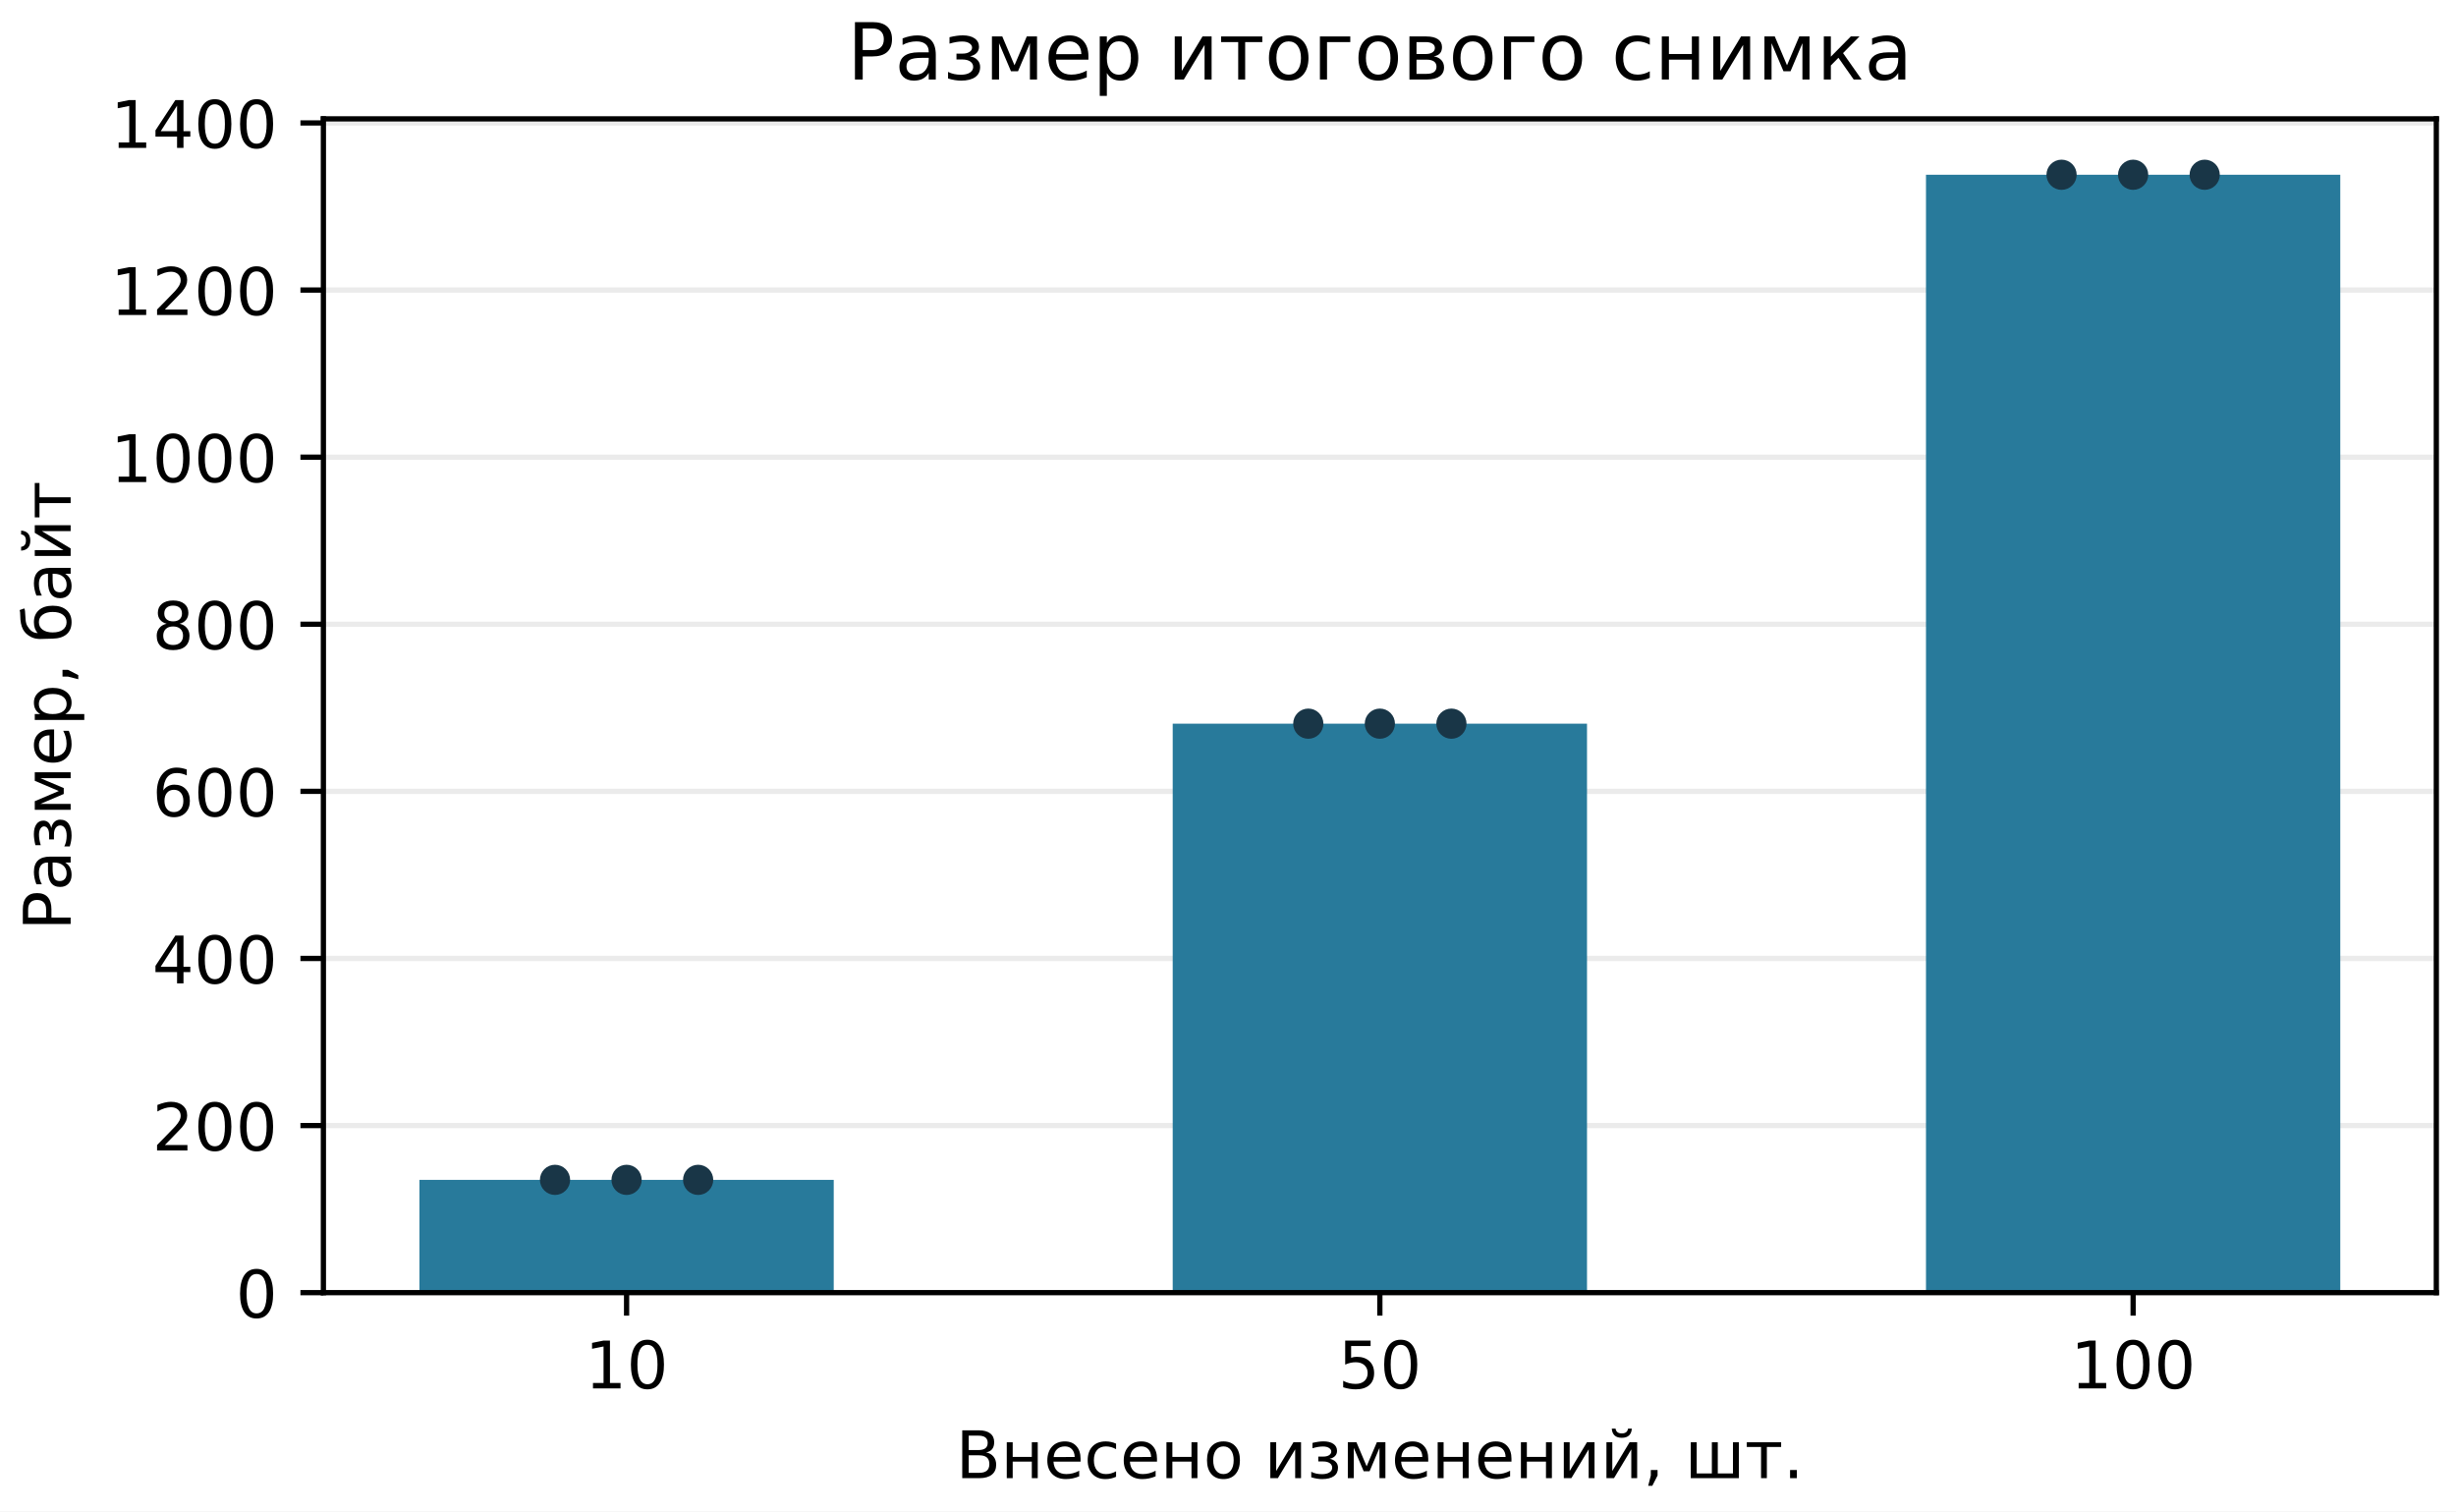
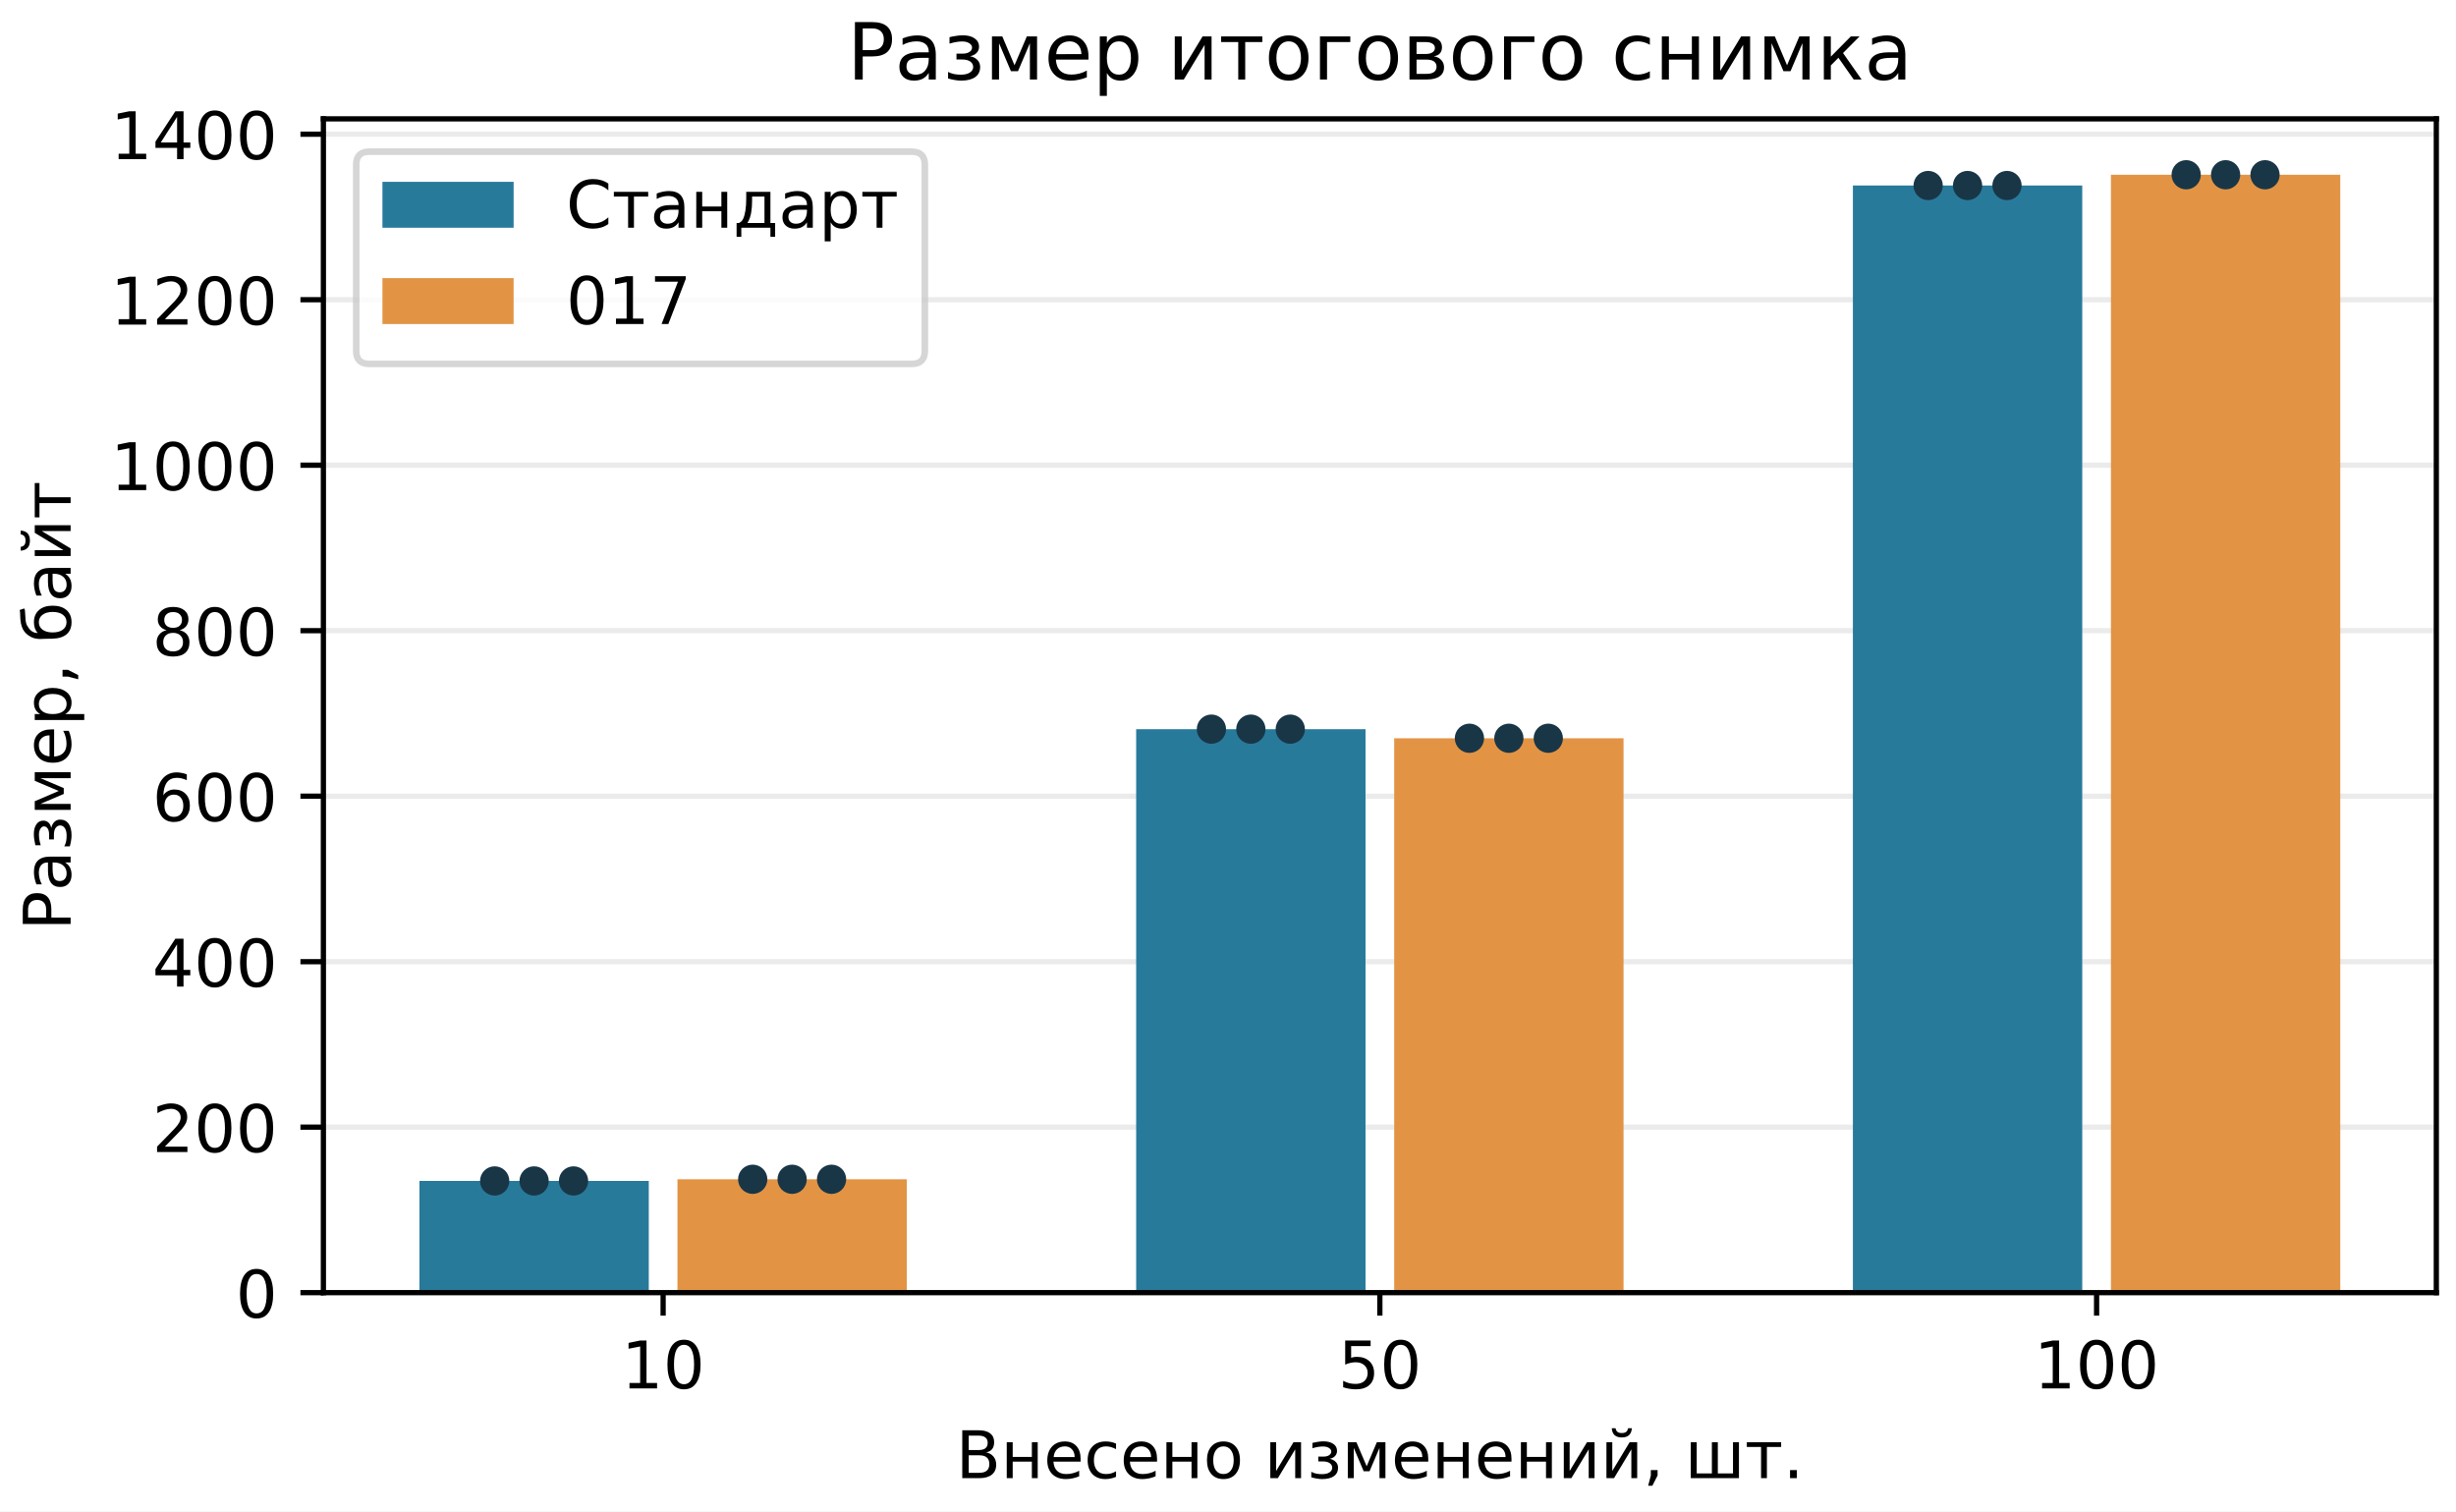
<svg xmlns="http://www.w3.org/2000/svg" xmlns:xlink="http://www.w3.org/1999/xlink" width="374.4pt" height="230.4pt" viewBox="0 0 374.4 230.4" version="1.1">
  <defs>
    <style type="text/css">*{stroke-linejoin: round; stroke-linecap: butt}</style>
  </defs>
  <g id="figure_1">
    <g id="patch_1">
      <path d="M 0 230.4 L 374.4 230.4 L 374.4 0 L 0 0 z " style="fill: #ffffff" />
    </g>
    <g id="axes_1">
      <g id="patch_2">
        <path d="M 49.299 197.044 L 371.4 197.044 L 371.4 18.118 L 49.299 18.118 z " style="fill: #ffffff" />
      </g>
      <g id="matplotlib.axis_1">
        <g id="xtick_1">
          <g id="line2d_1">
            <defs>
-               <path id="m72850b27a0" d="M 0 0 L 0 3.5 " style="stroke: #000000; stroke-width: 0.8" />
+               <path id="mfcc1b0ffeb" d="M 0 0 L 0 3.5 " style="stroke: #000000; stroke-width: 0.8" />
            </defs>
            <g>
-               <use xlink:href="#m72850b27a0" x="95.518" y="197.044" style="stroke: #000000; stroke-width: 0.8" />
+               <use xlink:href="#mfcc1b0ffeb" x="101.088" y="197.044" style="stroke: #000000; stroke-width: 0.8" />
            </g>
          </g>
          <g id="text_1">
-             <g transform="translate(89.15567 211.6419) scale(0.1 -0.1)">
-               <defs>
-                 <path id="DejaVuSans-31" d="M 794 531 L 1825 531 L 1825 4091 L 703 3866 L 703 4441 L 1819 4666 L 2450 4666 L 2450 531 L 3481 531 L 3481 0 L 794 0 L 794 531 z " transform="scale(0.015625)" />
-                 <path id="DejaVuSans-30" d="M 2034 4250 Q 1547 4250 1301 3770 Q 1056 3291 1056 2328 Q 1056 1369 1301 889 Q 1547 409 2034 409 Q 2525 409 2770 889 Q 3016 1369 3016 2328 Q 3016 3291 2770 3770 Q 2525 4250 2034 4250 z M 2034 4750 Q 2819 4750 3233 4129 Q 3647 3509 3647 2328 Q 3647 1150 3233 529 Q 2819 -91 2034 -91 Q 1250 -91 836 529 Q 422 1150 422 2328 Q 422 3509 836 4129 Q 1250 4750 2034 4750 z " transform="scale(0.015625)" />
-               </defs>
-               <use xlink:href="#DejaVuSans-31" />
-               <use xlink:href="#DejaVuSans-30" transform="translate(63.62305 0)" />
-             </g>
+             <text style="font-size: 10px; font-family: 'DejaVu Sans', 'Bitstream Vera Sans', 'Computer Modern Sans Serif', 'Lucida Grande', 'Verdana', 'Geneva', 'Lucid', 'Arial', 'Helvetica', 'Avant Garde', sans-serif; text-anchor: middle" x="101.088" y="211.642" transform="rotate(-0 101.0883 211.6419)">10</text>
          </g>
        </g>
        <g id="xtick_2">
          <g id="line2d_2">
            <g>
-               <use xlink:href="#m72850b27a0" x="210.349" y="197.044" style="stroke: #000000; stroke-width: 0.8" />
+               <use xlink:href="#mfcc1b0ffeb" x="210.349" y="197.044" style="stroke: #000000; stroke-width: 0.8" />
            </g>
          </g>
          <g id="text_2">
-             <g transform="translate(203.9867 211.6419) scale(0.1 -0.1)">
-               <defs>
-                 <path id="DejaVuSans-35" d="M 691 4666 L 3169 4666 L 3169 4134 L 1269 4134 L 1269 2991 Q 1406 3038 1543 3061 Q 1681 3084 1819 3084 Q 2600 3084 3056 2656 Q 3513 2228 3513 1497 Q 3513 744 3044 326 Q 2575 -91 1722 -91 Q 1428 -91 1123 -41 Q 819 9 494 109 L 494 744 Q 775 591 1075 516 Q 1375 441 1709 441 Q 2250 441 2565 725 Q 2881 1009 2881 1497 Q 2881 1984 2565 2268 Q 2250 2553 1709 2553 Q 1456 2553 1204 2497 Q 953 2441 691 2322 L 691 4666 z " transform="scale(0.015625)" />
-               </defs>
-               <use xlink:href="#DejaVuSans-35" />
-               <use xlink:href="#DejaVuSans-30" transform="translate(63.62305 0)" />
-             </g>
+             <text style="font-size: 10px; font-family: 'DejaVu Sans', 'Bitstream Vera Sans', 'Computer Modern Sans Serif', 'Lucida Grande', 'Verdana', 'Geneva', 'Lucid', 'Arial', 'Helvetica', 'Avant Garde', sans-serif; text-anchor: middle" x="210.349" y="211.642" transform="rotate(-0 210.3492 211.6419)">50</text>
          </g>
        </g>
        <g id="xtick_3">
          <g id="line2d_3">
            <g>
-               <use xlink:href="#m72850b27a0" x="325.18" y="197.044" style="stroke: #000000; stroke-width: 0.8" />
+               <use xlink:href="#mfcc1b0ffeb" x="319.61" y="197.044" style="stroke: #000000; stroke-width: 0.8" />
            </g>
          </g>
          <g id="text_3">
-             <g transform="translate(315.6365 211.6419) scale(0.1 -0.1)">
-               <use xlink:href="#DejaVuSans-31" />
-               <use xlink:href="#DejaVuSans-30" transform="translate(63.62305 0)" />
-               <use xlink:href="#DejaVuSans-30" transform="translate(127.2461 0)" />
-             </g>
+             <text style="font-size: 10px; font-family: 'DejaVu Sans', 'Bitstream Vera Sans', 'Computer Modern Sans Serif', 'Lucida Grande', 'Verdana', 'Geneva', 'Lucid', 'Arial', 'Helvetica', 'Avant Garde', sans-serif; text-anchor: middle" x="319.61" y="211.642" transform="rotate(-0 319.6101 211.6419)">100</text>
          </g>
        </g>
        <g id="text_4">
-           <g transform="translate(145.707 225.3201) scale(0.1 -0.1)">
-             <defs>
-               <path id="DejaVuSans-412" d="M 1259 2228 L 1259 519 L 2272 519 Q 2781 519 3026 730 Q 3272 941 3272 1375 Q 3272 1813 3026 2020 Q 2781 2228 2272 2228 L 1259 2228 z M 1259 4147 L 1259 2741 L 2194 2741 Q 2656 2741 2882 2914 Q 3109 3088 3109 3444 Q 3109 3797 2882 3972 Q 2656 4147 2194 4147 L 1259 4147 z M 628 4666 L 2241 4666 Q 2963 4666 3353 4366 Q 3744 4066 3744 3513 Q 3744 3084 3544 2831 Q 3344 2578 2956 2516 Q 3422 2416 3680 2098 Q 3938 1781 3938 1306 Q 3938 681 3513 340 Q 3088 0 2303 0 L 628 0 L 628 4666 z " transform="scale(0.015625)" />
-               <path id="DejaVuSans-43d" d="M 581 3500 L 1159 3500 L 1159 2072 L 3025 2072 L 3025 3500 L 3603 3500 L 3603 0 L 3025 0 L 3025 1613 L 1159 1613 L 1159 0 L 581 0 L 581 3500 z " transform="scale(0.015625)" />
-               <path id="DejaVuSans-435" d="M 3597 1894 L 3597 1613 L 953 1613 Q 991 1019 1311 708 Q 1631 397 2203 397 Q 2534 397 2845 478 Q 3156 559 3463 722 L 3463 178 Q 3153 47 2828 -22 Q 2503 -91 2169 -91 Q 1331 -91 842 396 Q 353 884 353 1716 Q 353 2575 817 3079 Q 1281 3584 2069 3584 Q 2775 3584 3186 3129 Q 3597 2675 3597 1894 z M 3022 2063 Q 3016 2534 2758 2815 Q 2500 3097 2075 3097 Q 1594 3097 1305 2825 Q 1016 2553 972 2059 L 3022 2063 z " transform="scale(0.015625)" />
-               <path id="DejaVuSans-441" d="M 3122 3366 L 3122 2828 Q 2878 2963 2633 3030 Q 2388 3097 2138 3097 Q 1578 3097 1268 2742 Q 959 2388 959 1747 Q 959 1106 1268 751 Q 1578 397 2138 397 Q 2388 397 2633 464 Q 2878 531 3122 666 L 3122 134 Q 2881 22 2623 -34 Q 2366 -91 2075 -91 Q 1284 -91 818 406 Q 353 903 353 1747 Q 353 2603 823 3093 Q 1294 3584 2113 3584 Q 2378 3584 2631 3529 Q 2884 3475 3122 3366 z " transform="scale(0.015625)" />
-               <path id="DejaVuSans-43e" d="M 1959 3097 Q 1497 3097 1228 2736 Q 959 2375 959 1747 Q 959 1119 1226 758 Q 1494 397 1959 397 Q 2419 397 2687 759 Q 2956 1122 2956 1747 Q 2956 2369 2687 2733 Q 2419 3097 1959 3097 z M 1959 3584 Q 2709 3584 3137 3096 Q 3566 2609 3566 1747 Q 3566 888 3137 398 Q 2709 -91 1959 -91 Q 1206 -91 779 398 Q 353 888 353 1747 Q 353 2609 779 3096 Q 1206 3584 1959 3584 z " transform="scale(0.015625)" />
-               <path id="DejaVuSans-20" transform="scale(0.015625)" />
-               <path id="DejaVuSans-438" d="M 3578 3500 L 3578 0 L 3006 0 L 3006 2809 L 1319 0 L 581 0 L 581 3500 L 1153 3500 L 1153 697 L 2838 3500 L 3578 3500 z " transform="scale(0.015625)" />
-               <path id="DejaVuSans-437" d="M 2206 1888 Q 2594 1813 2809 1584 Q 3025 1356 3025 1019 Q 3025 478 2622 193 Q 2219 -91 1475 -91 Q 1225 -91 961 -47 Q 697 -3 416 84 L 416 619 Q 638 503 903 445 Q 1169 388 1459 388 Q 1931 388 2195 563 Q 2459 738 2459 1019 Q 2459 1294 2225 1461 Q 1991 1628 1563 1628 L 1100 1628 L 1100 2103 L 1584 2103 Q 1947 2103 2158 2242 Q 2369 2381 2369 2600 Q 2369 2800 2151 2944 Q 1934 3088 1563 3088 Q 1341 3088 1089 3047 Q 838 3006 534 2916 L 534 3438 Q 841 3513 1106 3550 Q 1372 3588 1609 3588 Q 2222 3588 2576 3342 Q 2931 3097 2931 2656 Q 2931 2366 2743 2164 Q 2556 1963 2206 1888 z " transform="scale(0.015625)" />
-               <path id="DejaVuSans-43c" d="M 581 3500 L 1422 3500 L 2416 1156 L 3413 3500 L 4247 3500 L 4247 0 L 3669 0 L 3669 2950 L 2703 672 L 2128 672 L 1159 2950 L 1159 0 L 581 0 L 581 3500 z " transform="scale(0.015625)" />
-               <path id="DejaVuSans-439" d="M 3578 3500 L 3578 0 L 3006 0 L 3006 2809 L 1319 0 L 581 0 L 581 3500 L 1153 3500 L 1153 697 L 2838 3500 L 3578 3500 z M 1102 4833 L 1471 4833 Q 1505 4599 1656 4481 Q 1808 4364 2080 4364 Q 2349 4364 2499 4480 Q 2649 4596 2689 4833 L 3058 4833 Q 3027 4386 2780 4161 Q 2533 3936 2080 3936 Q 1627 3936 1380 4161 Q 1133 4386 1102 4833 z " transform="scale(0.015625)" />
-               <path id="DejaVuSans-2c" d="M 750 794 L 1409 794 L 1409 256 L 897 -744 L 494 -744 L 750 256 L 750 794 z " transform="scale(0.015625)" />
-               <path id="DejaVuSans-448" d="M 3216 459 L 4697 459 L 4697 3500 L 5275 3500 L 5275 0 L 581 0 L 581 3500 L 1159 3500 L 1159 459 L 2638 459 L 2638 3500 L 3216 3500 L 3216 459 z " transform="scale(0.015625)" />
-               <path id="DejaVuSans-442" d="M 188 3500 L 3541 3500 L 3541 3041 L 2147 3041 L 2147 0 L 1581 0 L 1581 3041 L 188 3041 L 188 3500 z " transform="scale(0.015625)" />
-               <path id="DejaVuSans-2e" d="M 684 794 L 1344 794 L 1344 0 L 684 0 L 684 794 z " transform="scale(0.015625)" />
-             </defs>
-             <use xlink:href="#DejaVuSans-412" />
-             <use xlink:href="#DejaVuSans-43d" transform="translate(68.60352 0)" />
-             <use xlink:href="#DejaVuSans-435" transform="translate(133.9844 0)" />
-             <use xlink:href="#DejaVuSans-441" transform="translate(195.5078 0)" />
-             <use xlink:href="#DejaVuSans-435" transform="translate(250.4883 0)" />
-             <use xlink:href="#DejaVuSans-43d" transform="translate(312.0117 0)" />
-             <use xlink:href="#DejaVuSans-43e" transform="translate(377.3926 0)" />
-             <use xlink:href="#DejaVuSans-20" transform="translate(438.5742 0)" />
-             <use xlink:href="#DejaVuSans-438" transform="translate(470.3613 0)" />
-             <use xlink:href="#DejaVuSans-437" transform="translate(535.3516 0)" />
-             <use xlink:href="#DejaVuSans-43c" transform="translate(588.5254 0)" />
-             <use xlink:href="#DejaVuSans-435" transform="translate(663.9648 0)" />
-             <use xlink:href="#DejaVuSans-43d" transform="translate(725.4883 0)" />
-             <use xlink:href="#DejaVuSans-435" transform="translate(790.8691 0)" />
-             <use xlink:href="#DejaVuSans-43d" transform="translate(852.3926 0)" />
-             <use xlink:href="#DejaVuSans-438" transform="translate(917.7734 0)" />
-             <use xlink:href="#DejaVuSans-439" transform="translate(982.7637 0)" />
-             <use xlink:href="#DejaVuSans-2c" transform="translate(1047.754 0)" />
-             <use xlink:href="#DejaVuSans-20" transform="translate(1079.541 0)" />
-             <use xlink:href="#DejaVuSans-448" transform="translate(1111.328 0)" />
-             <use xlink:href="#DejaVuSans-442" transform="translate(1202.832 0)" />
-             <use xlink:href="#DejaVuSans-2e" transform="translate(1261.084 0)" />
-           </g>
+           <text style="font-size: 10px; font-family: 'DejaVu Sans', 'Bitstream Vera Sans', 'Computer Modern Sans Serif', 'Lucida Grande', 'Verdana', 'Geneva', 'Lucid', 'Arial', 'Helvetica', 'Avant Garde', sans-serif; text-anchor: middle" x="210.349" y="225.32" transform="rotate(-0 210.3492 225.3201)">Внесено изменений, шт.</text>
        </g>
      </g>
      <g id="matplotlib.axis_2">
        <g id="ytick_1">
          <g id="line2d_4">
-             <path d="M 49.299 197.044 L 371.4 197.044 " clip-path="url(#pb3dd361655)" style="fill: none; stroke: #b0b0b0; stroke-opacity: 0.25; stroke-width: 0.8; stroke-linecap: square" />
+             <path d="M 49.299 197.044 L 371.4 197.044 " clip-path="url(#p7e00e5579c)" style="fill: none; stroke: #b0b0b0; stroke-opacity: 0.25; stroke-width: 0.8; stroke-linecap: square" />
          </g>
          <g id="line2d_5">
            <defs>
-               <path id="mbbf3d2a7f2" d="M 0 0 L -3.5 0 " style="stroke: #000000; stroke-width: 0.8" />
+               <path id="md9b6c6f17f" d="M 0 0 L -3.5 0 " style="stroke: #000000; stroke-width: 0.8" />
            </defs>
            <g>
-               <use xlink:href="#mbbf3d2a7f2" x="49.299" y="197.044" style="stroke: #000000; stroke-width: 0.8" />
+               <use xlink:href="#md9b6c6f17f" x="49.299" y="197.044" style="stroke: #000000; stroke-width: 0.8" />
            </g>
          </g>
          <g id="text_5">
-             <g transform="translate(35.93618 200.8427) scale(0.1 -0.1)">
-               <use xlink:href="#DejaVuSans-30" />
-             </g>
+             <text style="font-size: 10px; font-family: 'DejaVu Sans', 'Bitstream Vera Sans', 'Computer Modern Sans Serif', 'Lucida Grande', 'Verdana', 'Geneva', 'Lucid', 'Arial', 'Helvetica', 'Avant Garde', sans-serif; text-anchor: end" x="42.299" y="200.843" transform="rotate(-0 42.29868 200.8427)">0</text>
          </g>
        </g>
        <g id="ytick_2">
          <g id="line2d_6">
-             <path d="M 49.299 171.572 L 371.4 171.572 " clip-path="url(#pb3dd361655)" style="fill: none; stroke: #b0b0b0; stroke-opacity: 0.25; stroke-width: 0.8; stroke-linecap: square" />
+             <path d="M 49.299 171.817 L 371.4 171.817 " clip-path="url(#p7e00e5579c)" style="fill: none; stroke: #b0b0b0; stroke-opacity: 0.25; stroke-width: 0.8; stroke-linecap: square" />
          </g>
          <g id="line2d_7">
            <g>
-               <use xlink:href="#mbbf3d2a7f2" x="49.299" y="171.572" style="stroke: #000000; stroke-width: 0.8" />
+               <use xlink:href="#md9b6c6f17f" x="49.299" y="171.817" style="stroke: #000000; stroke-width: 0.8" />
            </g>
          </g>
          <g id="text_6">
-             <g transform="translate(23.21118 175.3711) scale(0.1 -0.1)">
-               <defs>
-                 <path id="DejaVuSans-32" d="M 1228 531 L 3431 531 L 3431 0 L 469 0 L 469 531 Q 828 903 1448 1529 Q 2069 2156 2228 2338 Q 2531 2678 2651 2914 Q 2772 3150 2772 3378 Q 2772 3750 2511 3984 Q 2250 4219 1831 4219 Q 1534 4219 1204 4116 Q 875 4013 500 3803 L 500 4441 Q 881 4594 1212 4672 Q 1544 4750 1819 4750 Q 2544 4750 2975 4387 Q 3406 4025 3406 3419 Q 3406 3131 3298 2873 Q 3191 2616 2906 2266 Q 2828 2175 2409 1742 Q 1991 1309 1228 531 z " transform="scale(0.015625)" />
-               </defs>
-               <use xlink:href="#DejaVuSans-32" />
-               <use xlink:href="#DejaVuSans-30" transform="translate(63.62305 0)" />
-               <use xlink:href="#DejaVuSans-30" transform="translate(127.2461 0)" />
-             </g>
+             <text style="font-size: 10px; font-family: 'DejaVu Sans', 'Bitstream Vera Sans', 'Computer Modern Sans Serif', 'Lucida Grande', 'Verdana', 'Geneva', 'Lucid', 'Arial', 'Helvetica', 'Avant Garde', sans-serif; text-anchor: end" x="42.299" y="175.616" transform="rotate(-0 42.29868 175.6162)">200</text>
          </g>
        </g>
        <g id="ytick_3">
          <g id="line2d_8">
-             <path d="M 49.299 146.1 L 371.4 146.1 " clip-path="url(#pb3dd361655)" style="fill: none; stroke: #b0b0b0; stroke-opacity: 0.25; stroke-width: 0.8; stroke-linecap: square" />
+             <path d="M 49.299 146.591 L 371.4 146.591 " clip-path="url(#p7e00e5579c)" style="fill: none; stroke: #b0b0b0; stroke-opacity: 0.25; stroke-width: 0.8; stroke-linecap: square" />
          </g>
          <g id="line2d_9">
            <g>
-               <use xlink:href="#mbbf3d2a7f2" x="49.299" y="146.1" style="stroke: #000000; stroke-width: 0.8" />
+               <use xlink:href="#md9b6c6f17f" x="49.299" y="146.591" style="stroke: #000000; stroke-width: 0.8" />
            </g>
          </g>
          <g id="text_7">
-             <g transform="translate(23.21118 149.8996) scale(0.1 -0.1)">
-               <defs>
-                 <path id="DejaVuSans-34" d="M 2419 4116 L 825 1625 L 2419 1625 L 2419 4116 z M 2253 4666 L 3047 4666 L 3047 1625 L 3713 1625 L 3713 1100 L 3047 1100 L 3047 0 L 2419 0 L 2419 1100 L 313 1100 L 313 1709 L 2253 4666 z " transform="scale(0.015625)" />
-               </defs>
-               <use xlink:href="#DejaVuSans-34" />
-               <use xlink:href="#DejaVuSans-30" transform="translate(63.62305 0)" />
-               <use xlink:href="#DejaVuSans-30" transform="translate(127.2461 0)" />
-             </g>
+             <text style="font-size: 10px; font-family: 'DejaVu Sans', 'Bitstream Vera Sans', 'Computer Modern Sans Serif', 'Lucida Grande', 'Verdana', 'Geneva', 'Lucid', 'Arial', 'Helvetica', 'Avant Garde', sans-serif; text-anchor: end" x="42.299" y="150.39" transform="rotate(-0 42.29868 150.3898)">400</text>
          </g>
        </g>
        <g id="ytick_4">
          <g id="line2d_10">
-             <path d="M 49.299 120.629 L 371.4 120.629 " clip-path="url(#pb3dd361655)" style="fill: none; stroke: #b0b0b0; stroke-opacity: 0.25; stroke-width: 0.8; stroke-linecap: square" />
+             <path d="M 49.299 121.364 L 371.4 121.364 " clip-path="url(#p7e00e5579c)" style="fill: none; stroke: #b0b0b0; stroke-opacity: 0.25; stroke-width: 0.8; stroke-linecap: square" />
          </g>
          <g id="line2d_11">
            <g>
-               <use xlink:href="#mbbf3d2a7f2" x="49.299" y="120.629" style="stroke: #000000; stroke-width: 0.8" />
+               <use xlink:href="#md9b6c6f17f" x="49.299" y="121.364" style="stroke: #000000; stroke-width: 0.8" />
            </g>
          </g>
          <g id="text_8">
-             <g transform="translate(23.21118 124.428) scale(0.1 -0.1)">
-               <defs>
-                 <path id="DejaVuSans-36" d="M 2113 2584 Q 1688 2584 1439 2293 Q 1191 2003 1191 1497 Q 1191 994 1439 701 Q 1688 409 2113 409 Q 2538 409 2786 701 Q 3034 994 3034 1497 Q 3034 2003 2786 2293 Q 2538 2584 2113 2584 z M 3366 4563 L 3366 3988 Q 3128 4100 2886 4159 Q 2644 4219 2406 4219 Q 1781 4219 1451 3797 Q 1122 3375 1075 2522 Q 1259 2794 1537 2939 Q 1816 3084 2150 3084 Q 2853 3084 3261 2657 Q 3669 2231 3669 1497 Q 3669 778 3244 343 Q 2819 -91 2113 -91 Q 1303 -91 875 529 Q 447 1150 447 2328 Q 447 3434 972 4092 Q 1497 4750 2381 4750 Q 2619 4750 2861 4703 Q 3103 4656 3366 4563 z " transform="scale(0.015625)" />
-               </defs>
-               <use xlink:href="#DejaVuSans-36" />
-               <use xlink:href="#DejaVuSans-30" transform="translate(63.62305 0)" />
-               <use xlink:href="#DejaVuSans-30" transform="translate(127.2461 0)" />
-             </g>
+             <text style="font-size: 10px; font-family: 'DejaVu Sans', 'Bitstream Vera Sans', 'Computer Modern Sans Serif', 'Lucida Grande', 'Verdana', 'Geneva', 'Lucid', 'Arial', 'Helvetica', 'Avant Garde', sans-serif; text-anchor: end" x="42.299" y="125.163" transform="rotate(-0 42.29868 125.1633)">600</text>
          </g>
        </g>
        <g id="ytick_5">
          <g id="line2d_12">
-             <path d="M 49.299 95.157 L 371.4 95.157 " clip-path="url(#pb3dd361655)" style="fill: none; stroke: #b0b0b0; stroke-opacity: 0.25; stroke-width: 0.8; stroke-linecap: square" />
+             <path d="M 49.299 96.138 L 371.4 96.138 " clip-path="url(#p7e00e5579c)" style="fill: none; stroke: #b0b0b0; stroke-opacity: 0.25; stroke-width: 0.8; stroke-linecap: square" />
          </g>
          <g id="line2d_13">
            <g>
-               <use xlink:href="#mbbf3d2a7f2" x="49.299" y="95.157" style="stroke: #000000; stroke-width: 0.8" />
+               <use xlink:href="#md9b6c6f17f" x="49.299" y="96.138" style="stroke: #000000; stroke-width: 0.8" />
            </g>
          </g>
          <g id="text_9">
-             <g transform="translate(23.21118 98.95639) scale(0.1 -0.1)">
-               <defs>
-                 <path id="DejaVuSans-38" d="M 2034 2216 Q 1584 2216 1326 1975 Q 1069 1734 1069 1313 Q 1069 891 1326 650 Q 1584 409 2034 409 Q 2484 409 2743 651 Q 3003 894 3003 1313 Q 3003 1734 2745 1975 Q 2488 2216 2034 2216 z M 1403 2484 Q 997 2584 770 2862 Q 544 3141 544 3541 Q 544 4100 942 4425 Q 1341 4750 2034 4750 Q 2731 4750 3128 4425 Q 3525 4100 3525 3541 Q 3525 3141 3298 2862 Q 3072 2584 2669 2484 Q 3125 2378 3379 2068 Q 3634 1759 3634 1313 Q 3634 634 3220 271 Q 2806 -91 2034 -91 Q 1263 -91 848 271 Q 434 634 434 1313 Q 434 1759 690 2068 Q 947 2378 1403 2484 z M 1172 3481 Q 1172 3119 1398 2916 Q 1625 2713 2034 2713 Q 2441 2713 2670 2916 Q 2900 3119 2900 3481 Q 2900 3844 2670 4047 Q 2441 4250 2034 4250 Q 1625 4250 1398 4047 Q 1172 3844 1172 3481 z " transform="scale(0.015625)" />
-               </defs>
-               <use xlink:href="#DejaVuSans-38" />
-               <use xlink:href="#DejaVuSans-30" transform="translate(63.62305 0)" />
-               <use xlink:href="#DejaVuSans-30" transform="translate(127.2461 0)" />
-             </g>
+             <text style="font-size: 10px; font-family: 'DejaVu Sans', 'Bitstream Vera Sans', 'Computer Modern Sans Serif', 'Lucida Grande', 'Verdana', 'Geneva', 'Lucid', 'Arial', 'Helvetica', 'Avant Garde', sans-serif; text-anchor: end" x="42.299" y="99.937" transform="rotate(-0 42.29868 99.93679)">800</text>
          </g>
        </g>
        <g id="ytick_6">
          <g id="line2d_14">
-             <path d="M 49.299 69.686 L 371.4 69.686 " clip-path="url(#pb3dd361655)" style="fill: none; stroke: #b0b0b0; stroke-opacity: 0.25; stroke-width: 0.8; stroke-linecap: square" />
+             <path d="M 49.299 70.911 L 371.4 70.911 " clip-path="url(#p7e00e5579c)" style="fill: none; stroke: #b0b0b0; stroke-opacity: 0.25; stroke-width: 0.8; stroke-linecap: square" />
          </g>
          <g id="line2d_15">
            <g>
-               <use xlink:href="#mbbf3d2a7f2" x="49.299" y="69.686" style="stroke: #000000; stroke-width: 0.8" />
+               <use xlink:href="#md9b6c6f17f" x="49.299" y="70.911" style="stroke: #000000; stroke-width: 0.8" />
            </g>
          </g>
          <g id="text_10">
-             <g transform="translate(16.84868 73.48481) scale(0.1 -0.1)">
-               <use xlink:href="#DejaVuSans-31" />
-               <use xlink:href="#DejaVuSans-30" transform="translate(63.62305 0)" />
-               <use xlink:href="#DejaVuSans-30" transform="translate(127.2461 0)" />
-               <use xlink:href="#DejaVuSans-30" transform="translate(190.8691 0)" />
-             </g>
+             <text style="font-size: 10px; font-family: 'DejaVu Sans', 'Bitstream Vera Sans', 'Computer Modern Sans Serif', 'Lucida Grande', 'Verdana', 'Geneva', 'Lucid', 'Arial', 'Helvetica', 'Avant Garde', sans-serif; text-anchor: end" x="42.299" y="74.71" transform="rotate(-0 42.29868 74.71031)">1000</text>
          </g>
        </g>
        <g id="ytick_7">
          <g id="line2d_16">
-             <path d="M 49.299 44.214 L 371.4 44.214 " clip-path="url(#pb3dd361655)" style="fill: none; stroke: #b0b0b0; stroke-opacity: 0.25; stroke-width: 0.8; stroke-linecap: square" />
+             <path d="M 49.299 45.685 L 371.4 45.685 " clip-path="url(#p7e00e5579c)" style="fill: none; stroke: #b0b0b0; stroke-opacity: 0.25; stroke-width: 0.8; stroke-linecap: square" />
          </g>
          <g id="line2d_17">
            <g>
-               <use xlink:href="#mbbf3d2a7f2" x="49.299" y="44.214" style="stroke: #000000; stroke-width: 0.8" />
+               <use xlink:href="#md9b6c6f17f" x="49.299" y="45.685" style="stroke: #000000; stroke-width: 0.8" />
            </g>
          </g>
          <g id="text_11">
-             <g transform="translate(16.84868 48.01322) scale(0.1 -0.1)">
-               <use xlink:href="#DejaVuSans-31" />
-               <use xlink:href="#DejaVuSans-32" transform="translate(63.62305 0)" />
-               <use xlink:href="#DejaVuSans-30" transform="translate(127.2461 0)" />
-               <use xlink:href="#DejaVuSans-30" transform="translate(190.8691 0)" />
-             </g>
+             <text style="font-size: 10px; font-family: 'DejaVu Sans', 'Bitstream Vera Sans', 'Computer Modern Sans Serif', 'Lucida Grande', 'Verdana', 'Geneva', 'Lucid', 'Arial', 'Helvetica', 'Avant Garde', sans-serif; text-anchor: end" x="42.299" y="49.484" transform="rotate(-0 42.29868 49.48382)">1200</text>
          </g>
        </g>
        <g id="ytick_8">
          <g id="line2d_18">
-             <path d="M 49.299 18.742 L 371.4 18.742 " clip-path="url(#pb3dd361655)" style="fill: none; stroke: #b0b0b0; stroke-opacity: 0.25; stroke-width: 0.8; stroke-linecap: square" />
+             <path d="M 49.299 20.458 L 371.4 20.458 " clip-path="url(#p7e00e5579c)" style="fill: none; stroke: #b0b0b0; stroke-opacity: 0.25; stroke-width: 0.8; stroke-linecap: square" />
          </g>
          <g id="line2d_19">
            <g>
-               <use xlink:href="#mbbf3d2a7f2" x="49.299" y="18.742" style="stroke: #000000; stroke-width: 0.8" />
+               <use xlink:href="#md9b6c6f17f" x="49.299" y="20.458" style="stroke: #000000; stroke-width: 0.8" />
            </g>
          </g>
          <g id="text_12">
-             <g transform="translate(16.84868 22.54164) scale(0.1 -0.1)">
-               <use xlink:href="#DejaVuSans-31" />
-               <use xlink:href="#DejaVuSans-34" transform="translate(63.62305 0)" />
-               <use xlink:href="#DejaVuSans-30" transform="translate(127.2461 0)" />
-               <use xlink:href="#DejaVuSans-30" transform="translate(190.8691 0)" />
-             </g>
+             <text style="font-size: 10px; font-family: 'DejaVu Sans', 'Bitstream Vera Sans', 'Computer Modern Sans Serif', 'Lucida Grande', 'Verdana', 'Geneva', 'Lucid', 'Arial', 'Helvetica', 'Avant Garde', sans-serif; text-anchor: end" x="42.299" y="24.257" transform="rotate(-0 42.29868 24.25734)">1400</text>
          </g>
        </g>
        <g id="text_13">
-           <g transform="translate(10.76899 141.8286) rotate(-90) scale(0.1 -0.1)">
-             <defs>
-               <path id="DejaVuSans-420" d="M 1259 4147 L 1259 2394 L 2053 2394 Q 2494 2394 2734 2622 Q 2975 2850 2975 3272 Q 2975 3691 2734 3919 Q 2494 4147 2053 4147 L 1259 4147 z M 628 4666 L 2053 4666 Q 2838 4666 3239 4311 Q 3641 3956 3641 3272 Q 3641 2581 3239 2228 Q 2838 1875 2053 1875 L 1259 1875 L 1259 0 L 628 0 L 628 4666 z " transform="scale(0.015625)" />
-               <path id="DejaVuSans-430" d="M 2194 1759 Q 1497 1759 1228 1600 Q 959 1441 959 1056 Q 959 750 1161 570 Q 1363 391 1709 391 Q 2188 391 2477 730 Q 2766 1069 2766 1631 L 2766 1759 L 2194 1759 z M 3341 1997 L 3341 0 L 2766 0 L 2766 531 Q 2569 213 2275 61 Q 1981 -91 1556 -91 Q 1019 -91 701 211 Q 384 513 384 1019 Q 384 1609 779 1909 Q 1175 2209 1959 2209 L 2766 2209 L 2766 2266 Q 2766 2663 2505 2880 Q 2244 3097 1772 3097 Q 1472 3097 1187 3025 Q 903 2953 641 2809 L 641 3341 Q 956 3463 1253 3523 Q 1550 3584 1831 3584 Q 2591 3584 2966 3190 Q 3341 2797 3341 1997 z " transform="scale(0.015625)" />
-               <path id="DejaVuSans-440" d="M 1159 525 L 1159 -1331 L 581 -1331 L 581 3500 L 1159 3500 L 1159 2969 Q 1341 3281 1617 3432 Q 1894 3584 2278 3584 Q 2916 3584 3314 3078 Q 3713 2572 3713 1747 Q 3713 922 3314 415 Q 2916 -91 2278 -91 Q 1894 -91 1617 61 Q 1341 213 1159 525 z M 3116 1747 Q 3116 2381 2855 2742 Q 2594 3103 2138 3103 Q 1681 3103 1420 2742 Q 1159 2381 1159 1747 Q 1159 1113 1420 752 Q 1681 391 2138 391 Q 2594 391 2855 752 Q 3116 1113 3116 1747 z " transform="scale(0.015625)" />
-               <path id="DejaVuSans-431" d="M 1991 3584 Q 2741 3584 3169 3096 Q 3597 2609 3597 1747 Q 3597 888 3169 398 Q 2741 -91 1991 -91 Q 1238 -91 822 384 Q 406 859 384 1747 L 366 2463 Q 350 2834 350 2963 Q 350 3463 531 3831 Q 816 4409 1308 4659 Q 1800 4909 2625 4916 Q 3006 4919 3175 4972 L 3334 4516 Q 3181 4453 3041 4450 L 2259 4397 Q 1866 4369 1628 4231 Q 1006 3866 947 3388 L 925 3213 Q 1331 3584 1991 3584 z M 1991 3097 Q 1528 3097 1259 2736 Q 991 2375 991 1747 Q 991 1119 1258 758 Q 1525 397 1991 397 Q 2450 397 2719 759 Q 2988 1122 2988 1747 Q 2988 2369 2719 2733 Q 2450 3097 1991 3097 z " transform="scale(0.015625)" />
-             </defs>
-             <use xlink:href="#DejaVuSans-420" />
-             <use xlink:href="#DejaVuSans-430" transform="translate(60.30273 0)" />
-             <use xlink:href="#DejaVuSans-437" transform="translate(121.582 0)" />
-             <use xlink:href="#DejaVuSans-43c" transform="translate(174.7559 0)" />
-             <use xlink:href="#DejaVuSans-435" transform="translate(250.1953 0)" />
-             <use xlink:href="#DejaVuSans-440" transform="translate(311.7188 0)" />
-             <use xlink:href="#DejaVuSans-2c" transform="translate(375.1953 0)" />
-             <use xlink:href="#DejaVuSans-20" transform="translate(406.9824 0)" />
-             <use xlink:href="#DejaVuSans-431" transform="translate(438.7695 0)" />
-             <use xlink:href="#DejaVuSans-430" transform="translate(500.4395 0)" />
-             <use xlink:href="#DejaVuSans-439" transform="translate(561.7188 0)" />
-             <use xlink:href="#DejaVuSans-442" transform="translate(626.709 0)" />
-           </g>
+           <text style="font-size: 10px; font-family: 'DejaVu Sans', 'Bitstream Vera Sans', 'Computer Modern Sans Serif', 'Lucida Grande', 'Verdana', 'Geneva', 'Lucid', 'Arial', 'Helvetica', 'Avant Garde', sans-serif; text-anchor: middle" x="10.769" y="107.581" transform="rotate(-90 10.76899 107.5809)">Размер, байт</text>
        </g>
      </g>
      <g id="patch_3">
-         <path d="M 63.94 197.044 L 127.097 197.044 L 127.097 179.85 L 63.94 179.85 z " clip-path="url(#pb3dd361655)" style="fill: #287a9b" />
+         <path d="M 63.94 197.044 L 98.903 197.044 L 98.903 180.016 L 63.94 180.016 z " clip-path="url(#p7e00e5579c)" style="fill: #287a9b" />
      </g>
      <g id="patch_4">
-         <path d="M 178.771 197.044 L 241.928 197.044 L 241.928 110.313 L 178.771 110.313 z " clip-path="url(#pb3dd361655)" style="fill: #287a9b" />
+         <path d="M 173.201 197.044 L 208.164 197.044 L 208.164 111.147 L 173.201 111.147 z " clip-path="url(#p7e00e5579c)" style="fill: #287a9b" />
      </g>
      <g id="patch_5">
-         <path d="M 293.602 197.044 L 356.759 197.044 L 356.759 26.639 L 293.602 26.639 z " clip-path="url(#pb3dd361655)" style="fill: #287a9b" />
+         <path d="M 282.461 197.044 L 317.425 197.044 L 317.425 28.278 L 282.461 28.278 z " clip-path="url(#p7e00e5579c)" style="fill: #287a9b" />
      </g>
      <g id="patch_6">
+         <path d="M 103.274 197.044 L 138.237 197.044 L 138.237 179.763 L 103.274 179.763 z " clip-path="url(#p7e00e5579c)" style="fill: #e29444" />
+       </g>
+       <g id="patch_7">
+         <path d="M 212.534 197.044 L 247.498 197.044 L 247.498 112.535 L 212.534 112.535 z " clip-path="url(#p7e00e5579c)" style="fill: #e29444" />
+       </g>
+       <g id="patch_8">
+         <path d="M 321.795 197.044 L 356.759 197.044 L 356.759 26.639 L 321.795 26.639 z " clip-path="url(#p7e00e5579c)" style="fill: #e29444" />
+       </g>
+       <g id="patch_9">
        <path d="M 49.299 197.044 L 49.299 18.118 " style="fill: none; stroke: #000000; stroke-width: 0.8; stroke-linejoin: miter; stroke-linecap: square" />
      </g>
-       <g id="patch_7">
+       <g id="patch_10">
        <path d="M 371.4 197.044 L 371.4 18.118 " style="fill: none; stroke: #000000; stroke-width: 0.8; stroke-linejoin: miter; stroke-linecap: square" />
      </g>
-       <g id="patch_8">
+       <g id="patch_11">
        <path d="M 49.299 197.044 L 371.4 197.044 " style="fill: none; stroke: #000000; stroke-width: 0.8; stroke-linejoin: miter; stroke-linecap: square" />
      </g>
-       <g id="patch_9">
+       <g id="patch_12">
        <path d="M 49.299 18.118 L 371.4 18.118 " style="fill: none; stroke: #000000; stroke-width: 0.8; stroke-linejoin: miter; stroke-linecap: square" />
      </g>
      <g id="PathCollection_1">
        <defs>
-           <path id="mad690b00ef" d="M 0 1.803 C 0.478 1.803 0.937 1.613 1.275 1.275 C 1.613 0.937 1.803 0.478 1.803 0 C 1.803 -0.478 1.613 -0.937 1.275 -1.275 C 0.937 -1.613 0.478 -1.803 0 -1.803 C -0.478 -1.803 -0.937 -1.613 -1.275 -1.275 C -1.613 -0.937 -1.803 -0.478 -1.803 0 C -1.803 0.478 -1.613 0.937 -1.275 1.275 C -0.937 1.613 -0.478 1.803 0 1.803 z " style="stroke: #193647" />
+           <path id="mb443619679" d="M 0 1.732 C 0.459 1.732 0.9 1.55 1.225 1.225 C 1.55 0.9 1.732 0.459 1.732 0 C 1.732 -0.459 1.55 -0.9 1.225 -1.225 C 0.9 -1.55 0.459 -1.732 0 -1.732 C -0.459 -1.732 -0.9 -1.55 -1.225 -1.225 C -1.55 -0.9 -1.732 -0.459 -1.732 0 C -1.732 0.459 -1.55 0.9 -1.225 1.225 C -0.9 1.55 -0.459 1.732 0 1.732 z " style="stroke: #193647" />
        </defs>
-         <g clip-path="url(#pb3dd361655)">
-           <use xlink:href="#mad690b00ef" x="84.609" y="179.85" style="fill: #193647; stroke: #193647" />
-           <use xlink:href="#mad690b00ef" x="95.518" y="179.85" style="fill: #193647; stroke: #193647" />
-           <use xlink:href="#mad690b00ef" x="106.427" y="179.85" style="fill: #193647; stroke: #193647" />
+         <g clip-path="url(#p7e00e5579c)">
+           <use xlink:href="#mb443619679" x="75.412" y="180.016" style="fill: #193647; stroke: #193647" />
+           <use xlink:href="#mb443619679" x="81.421" y="180.016" style="fill: #193647; stroke: #193647" />
+           <use xlink:href="#mb443619679" x="87.431" y="180.016" style="fill: #193647; stroke: #193647" />
        </g>
      </g>
      <g id="PathCollection_2">
-         <g clip-path="url(#pb3dd361655)">
-           <use xlink:href="#mad690b00ef" x="199.44" y="110.313" style="fill: #193647; stroke: #193647" />
-           <use xlink:href="#mad690b00ef" x="210.349" y="110.313" style="fill: #193647; stroke: #193647" />
-           <use xlink:href="#mad690b00ef" x="221.258" y="110.313" style="fill: #193647; stroke: #193647" />
+         <g clip-path="url(#p7e00e5579c)">
+           <use xlink:href="#mb443619679" x="184.673" y="111.147" style="fill: #193647; stroke: #193647" />
+           <use xlink:href="#mb443619679" x="190.682" y="111.147" style="fill: #193647; stroke: #193647" />
+           <use xlink:href="#mb443619679" x="196.692" y="111.147" style="fill: #193647; stroke: #193647" />
        </g>
      </g>
      <g id="PathCollection_3">
-         <g clip-path="url(#pb3dd361655)">
-           <use xlink:href="#mad690b00ef" x="314.271" y="26.639" style="fill: #193647; stroke: #193647" />
-           <use xlink:href="#mad690b00ef" x="325.18" y="26.639" style="fill: #193647; stroke: #193647" />
-           <use xlink:href="#mad690b00ef" x="336.089" y="26.639" style="fill: #193647; stroke: #193647" />
+         <g clip-path="url(#p7e00e5579c)">
+           <use xlink:href="#mb443619679" x="293.934" y="28.278" style="fill: #193647; stroke: #193647" />
+           <use xlink:href="#mb443619679" x="299.943" y="28.278" style="fill: #193647; stroke: #193647" />
+           <use xlink:href="#mb443619679" x="305.952" y="28.278" style="fill: #193647; stroke: #193647" />
+         </g>
+       </g>
+       <g id="PathCollection_4">
+         <g clip-path="url(#p7e00e5579c)">
+           <use xlink:href="#mb443619679" x="114.746" y="179.763" style="fill: #193647; stroke: #193647" />
+           <use xlink:href="#mb443619679" x="120.755" y="179.763" style="fill: #193647; stroke: #193647" />
+           <use xlink:href="#mb443619679" x="126.765" y="179.763" style="fill: #193647; stroke: #193647" />
+         </g>
+       </g>
+       <g id="PathCollection_5">
+         <g clip-path="url(#p7e00e5579c)">
+           <use xlink:href="#mb443619679" x="224.007" y="112.535" style="fill: #193647; stroke: #193647" />
+           <use xlink:href="#mb443619679" x="230.016" y="112.535" style="fill: #193647; stroke: #193647" />
+           <use xlink:href="#mb443619679" x="236.026" y="112.535" style="fill: #193647; stroke: #193647" />
+         </g>
+       </g>
+       <g id="PathCollection_6">
+         <g clip-path="url(#p7e00e5579c)">
+           <use xlink:href="#mb443619679" x="333.268" y="26.639" style="fill: #193647; stroke: #193647" />
+           <use xlink:href="#mb443619679" x="339.277" y="26.639" style="fill: #193647; stroke: #193647" />
+           <use xlink:href="#mb443619679" x="345.286" y="26.639" style="fill: #193647; stroke: #193647" />
        </g>
      </g>
      <g id="text_14">
-         <g transform="translate(129.1542 12.11837) scale(0.12 -0.12)">
-           <defs>
-             <path id="DejaVuSans-433" d="M 581 0 L 581 3500 L 3050 3500 L 3050 3041 L 1159 3041 L 1159 0 L 581 0 z " transform="scale(0.015625)" />
-             <path id="DejaVuSans-432" d="M 1156 1613 L 1156 459 L 1975 459 Q 2369 459 2575 607 Q 2781 756 2781 1038 Q 2781 1319 2575 1466 Q 2369 1613 1975 1613 L 1156 1613 z M 1156 3041 L 1156 2072 L 1913 2072 Q 2238 2072 2444 2201 Q 2650 2331 2650 2563 Q 2650 2794 2444 2917 Q 2238 3041 1913 3041 L 1156 3041 z M 581 3500 L 1950 3500 Q 2566 3500 2897 3275 Q 3228 3050 3228 2634 Q 3228 2313 3059 2123 Q 2891 1934 2559 1888 Q 2956 1813 3175 1575 Q 3394 1338 3394 981 Q 3394 513 3033 256 Q 2672 0 2003 0 L 581 0 L 581 3500 z " transform="scale(0.015625)" />
-             <path id="DejaVuSans-43a" d="M 581 3500 L 1153 3500 L 1153 1856 L 2775 3500 L 3481 3500 L 2144 2147 L 3653 0 L 3009 0 L 1769 1766 L 1153 1141 L 1153 0 L 581 0 L 581 3500 z " transform="scale(0.015625)" />
-           </defs>
-           <use xlink:href="#DejaVuSans-420" />
-           <use xlink:href="#DejaVuSans-430" transform="translate(60.30273 0)" />
-           <use xlink:href="#DejaVuSans-437" transform="translate(121.582 0)" />
-           <use xlink:href="#DejaVuSans-43c" transform="translate(174.7559 0)" />
-           <use xlink:href="#DejaVuSans-435" transform="translate(250.1953 0)" />
-           <use xlink:href="#DejaVuSans-440" transform="translate(311.7188 0)" />
-           <use xlink:href="#DejaVuSans-20" transform="translate(375.1953 0)" />
-           <use xlink:href="#DejaVuSans-438" transform="translate(406.9824 0)" />
-           <use xlink:href="#DejaVuSans-442" transform="translate(471.9727 0)" />
-           <use xlink:href="#DejaVuSans-43e" transform="translate(530.2246 0)" />
-           <use xlink:href="#DejaVuSans-433" transform="translate(591.4062 0)" />
-           <use xlink:href="#DejaVuSans-43e" transform="translate(643.9453 0)" />
-           <use xlink:href="#DejaVuSans-432" transform="translate(705.127 0)" />
-           <use xlink:href="#DejaVuSans-43e" transform="translate(764.0625 0)" />
-           <use xlink:href="#DejaVuSans-433" transform="translate(825.2441 0)" />
-           <use xlink:href="#DejaVuSans-43e" transform="translate(877.7832 0)" />
-           <use xlink:href="#DejaVuSans-20" transform="translate(938.9648 0)" />
-           <use xlink:href="#DejaVuSans-441" transform="translate(970.752 0)" />
-           <use xlink:href="#DejaVuSans-43d" transform="translate(1025.732 0)" />
-           <use xlink:href="#DejaVuSans-438" transform="translate(1091.113 0)" />
-           <use xlink:href="#DejaVuSans-43c" transform="translate(1156.104 0)" />
-           <use xlink:href="#DejaVuSans-43a" transform="translate(1231.543 0)" />
-           <use xlink:href="#DejaVuSans-430" transform="translate(1291.943 0)" />
+         <text style="font-size: 12px; font-family: 'DejaVu Sans', 'Bitstream Vera Sans', 'Computer Modern Sans Serif', 'Lucida Grande', 'Verdana', 'Geneva', 'Lucid', 'Arial', 'Helvetica', 'Avant Garde', sans-serif; text-anchor: middle" x="210.349" y="12.118" transform="rotate(-0 210.3492 12.11837)">Размер итогового снимка</text>
+       </g>
+       <g id="legend_1">
+         <g id="patch_13">
+           <path d="M 56.299 55.475 L 138.988 55.475 Q 140.988 55.475 140.988 53.475 L 140.988 25.118 Q 140.988 23.118 138.988 23.118 L 56.299 23.118 Q 54.299 23.118 54.299 25.118 L 54.299 53.475 Q 54.299 55.475 56.299 55.475 z " style="fill: #ffffff; opacity: 0.8; stroke: #cccccc; stroke-linejoin: miter" />
+         </g>
+         <g id="patch_14">
+           <path d="M 58.299 34.717 L 78.299 34.717 L 78.299 27.717 L 58.299 27.717 z " style="fill: #287a9b" />
+         </g>
+         <g id="text_15">
+           <text style="font-size: 10px; font-family: 'DejaVu Sans', 'Bitstream Vera Sans', 'Computer Modern Sans Serif', 'Lucida Grande', 'Verdana', 'Geneva', 'Lucid', 'Arial', 'Helvetica', 'Avant Garde', sans-serif; text-anchor: start" x="86.299" y="34.717" transform="rotate(-0 86.29868 34.7168)">Стандарт</text>
+         </g>
+         <g id="patch_15">
+           <path d="M 58.299 49.395 L 78.299 49.395 L 78.299 42.395 L 58.299 42.395 z " style="fill: #e29444" />
+         </g>
+         <g id="text_16">
+           <text style="font-size: 10px; font-family: 'DejaVu Sans', 'Bitstream Vera Sans', 'Computer Modern Sans Serif', 'Lucida Grande', 'Verdana', 'Geneva', 'Lucid', 'Arial', 'Helvetica', 'Avant Garde', sans-serif; text-anchor: start" x="86.299" y="49.395" transform="rotate(-0 86.29868 49.39493)">017</text>
        </g>
      </g>
    </g>
  </g>
  <defs>
-     <clipPath id="pb3dd361655">
+     <clipPath id="p7e00e5579c">
      <rect x="49.299" y="18.118" width="322.101" height="178.925" />
    </clipPath>
  </defs>
</svg>
